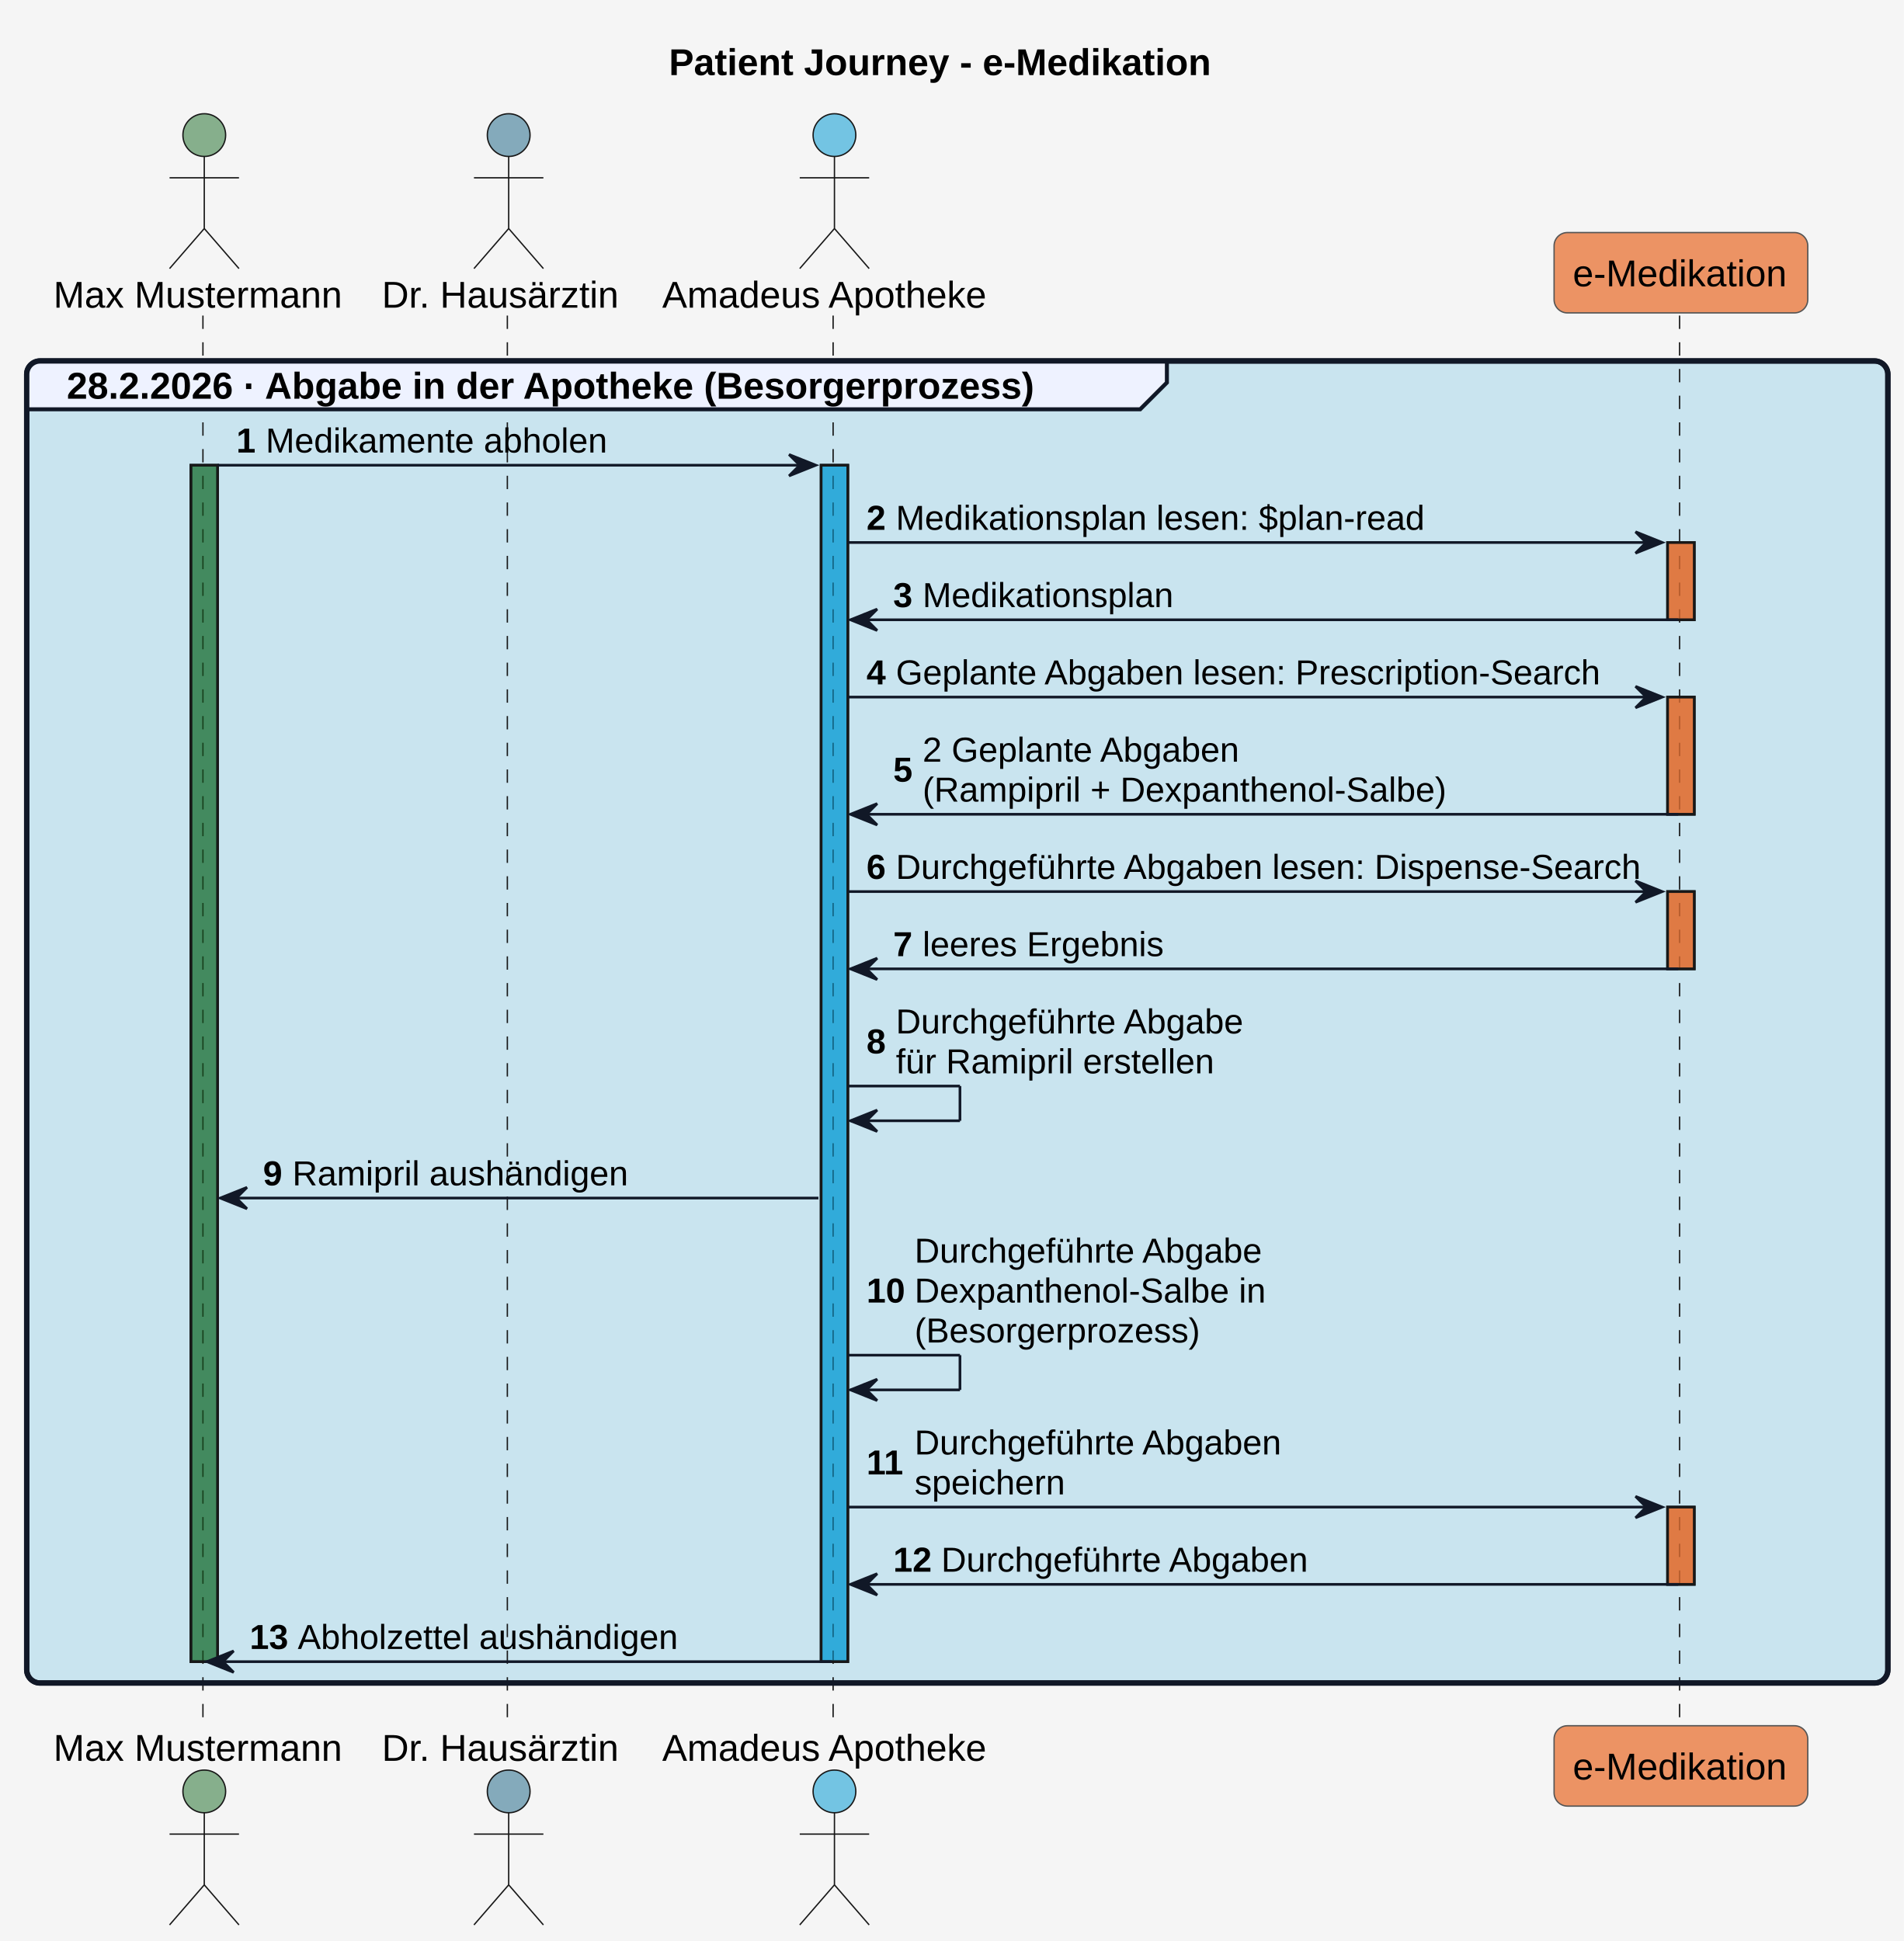
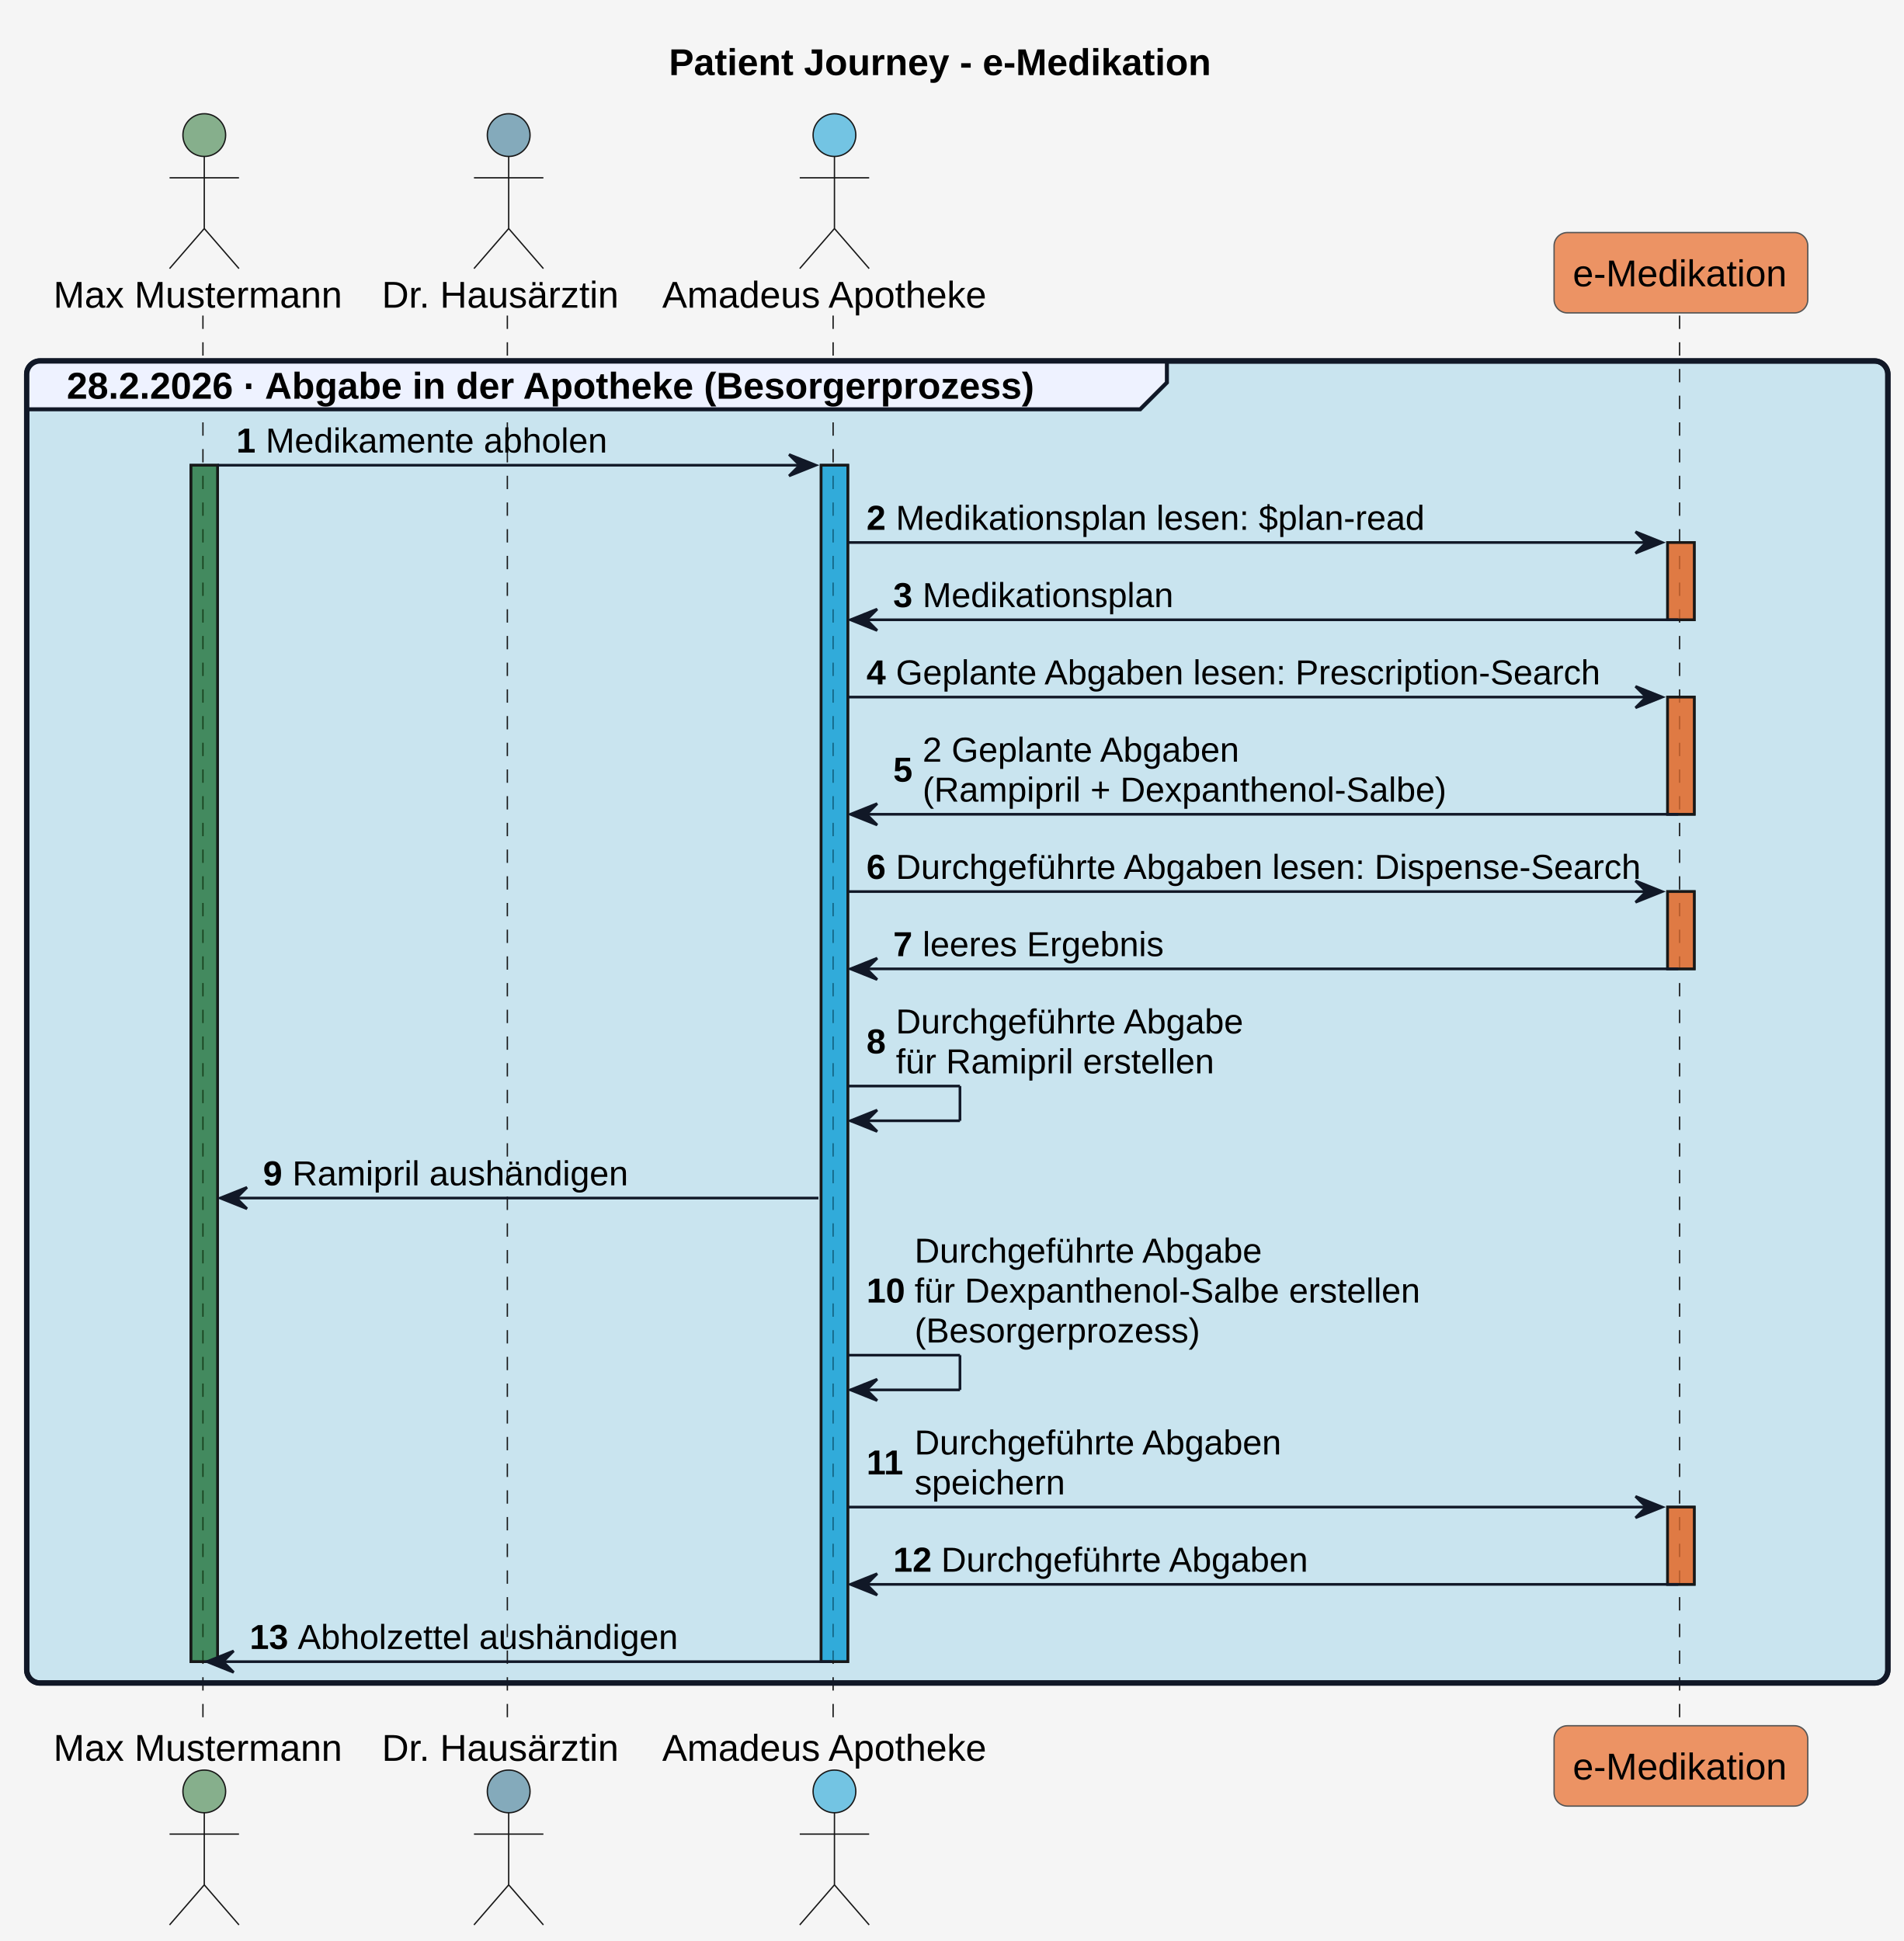
<svg xmlns="http://www.w3.org/2000/svg" contentStyleType="text/css" height="727px" preserveAspectRatio="none" style="width:713px;height:727px;background:#F5F5F5;" version="1.1" viewBox="0 0 713 727" width="713px" zoomAndPan="magnify">
  <defs />
  <g>
    <rect fill="#F5F5F5" height="727" style="stroke:none;stroke-width:1.0;" width="713" x="0" y="0" />
    <text fill="#000000" font-family="Arial" font-size="14" font-weight="bold" lengthAdjust="spacing" textLength="215" x="250.5" y="28.132">Patient Journey - e-Medikation</text>
    <rect fill="#196B24" fill-opacity="0.502" height="448.128" style="stroke:#181818;stroke-width:1.0;" width="10" x="71.5" y="174.245" />
    <rect fill="#0F9ED5" fill-opacity="0.565" height="448.128" style="stroke:#181818;stroke-width:1.0;" width="10" x="307.5" y="174.245" />
    <rect fill="#E97232" fill-opacity="0.741" height="28.949" style="stroke:#181818;stroke-width:1.0;" width="10" x="624.5" y="203.193" />
    <rect fill="#E97232" fill-opacity="0.741" height="43.898" style="stroke:#181818;stroke-width:1.0;" width="10" x="624.5" y="261.091" />
    <rect fill="#E97232" fill-opacity="0.741" height="28.949" style="stroke:#181818;stroke-width:1.0;" width="10" x="624.5" y="333.937" />
    <rect fill="#E97232" fill-opacity="0.741" height="28.949" style="stroke:#181818;stroke-width:1.0;" width="10" x="624.5" y="564.476" />
    <rect fill="#0F9ED5" fill-opacity="0.188" height="495.176" rx="5" ry="5" style="stroke:#111827;stroke-width:2.0;" width="697" x="10" y="135.197" />
    <line style="stroke:#181818;stroke-width:0.5;stroke-dasharray:5.0,5.0;" x1="76" x2="76" y1="118.197" y2="647.373" />
    <line style="stroke:#181818;stroke-width:0.5;stroke-dasharray:5.0,5.0;" x1="190" x2="190" y1="118.197" y2="647.373" />
    <line style="stroke:#181818;stroke-width:0.5;stroke-dasharray:5.0,5.0;" x1="312" x2="312" y1="118.197" y2="647.373" />
    <line style="stroke:#181818;stroke-width:0.5;stroke-dasharray:5.0,5.0;" x1="629" x2="629" y1="118.197" y2="647.373" />
    <text fill="#000000" font-family="Arial" font-size="14" lengthAdjust="spacing" textLength="107" x="20" y="115.231">Max Mustermann</text>
    <ellipse cx="76.5" cy="50.599" fill="#196B24" fill-opacity="0.502" rx="8" ry="8" style="stroke:#181818;stroke-width:0.5;" />
    <path d="M76.5,58.599 L76.5,85.599 M63.5,66.599 L89.5,66.599 M76.5,85.599 L63.5,100.599 M76.5,85.599 L89.5,100.599 " fill="none" style="stroke:#181818;stroke-width:0.5;" />
    <text fill="#000000" font-family="Arial" font-size="14" lengthAdjust="spacing" textLength="107" x="20" y="659.505">Max Mustermann</text>
    <ellipse cx="76.5" cy="670.972" fill="#196B24" fill-opacity="0.502" rx="8" ry="8" style="stroke:#181818;stroke-width:0.5;" />
    <path d="M76.5,678.972 L76.5,705.972 M63.5,686.972 L89.5,686.972 M76.5,705.972 L63.5,720.972 M76.5,705.972 L89.5,720.972 " fill="none" style="stroke:#181818;stroke-width:0.5;" />
    <text fill="#000000" font-family="Arial" font-size="14" lengthAdjust="spacing" textLength="89" x="143" y="115.231">Dr. Hausärztin</text>
    <ellipse cx="190.5" cy="50.599" fill="#156082" fill-opacity="0.502" rx="8" ry="8" style="stroke:#181818;stroke-width:0.5;" />
    <path d="M190.5,58.599 L190.5,85.599 M177.5,66.599 L203.5,66.599 M190.5,85.599 L177.5,100.599 M190.5,85.599 L203.5,100.599 " fill="none" style="stroke:#181818;stroke-width:0.5;" />
    <text fill="#000000" font-family="Arial" font-size="14" lengthAdjust="spacing" textLength="89" x="143" y="659.505">Dr. Hausärztin</text>
    <ellipse cx="190.5" cy="670.972" fill="#156082" fill-opacity="0.502" rx="8" ry="8" style="stroke:#181818;stroke-width:0.5;" />
    <path d="M190.5,678.972 L190.5,705.972 M177.5,686.972 L203.5,686.972 M190.5,705.972 L177.5,720.972 M190.5,705.972 L203.5,720.972 " fill="none" style="stroke:#181818;stroke-width:0.5;" />
    <text fill="#000000" font-family="Arial" font-size="14" lengthAdjust="spacing" textLength="123" x="248" y="115.231">Amadeus Apotheke</text>
    <ellipse cx="312.5" cy="50.599" fill="#0F9ED5" fill-opacity="0.565" rx="8" ry="8" style="stroke:#181818;stroke-width:0.5;" />
    <path d="M312.5,58.599 L312.5,85.599 M299.5,66.599 L325.5,66.599 M312.5,85.599 L299.5,100.599 M312.5,85.599 L325.5,100.599 " fill="none" style="stroke:#181818;stroke-width:0.5;" />
    <text fill="#000000" font-family="Arial" font-size="14" lengthAdjust="spacing" textLength="123" x="248" y="659.505">Amadeus Apotheke</text>
    <ellipse cx="312.5" cy="670.972" fill="#0F9ED5" fill-opacity="0.565" rx="8" ry="8" style="stroke:#181818;stroke-width:0.5;" />
    <path d="M312.5,678.972 L312.5,705.972 M299.5,686.972 L325.5,686.972 M312.5,705.972 L299.5,720.972 M312.5,705.972 L325.5,720.972 " fill="none" style="stroke:#181818;stroke-width:0.5;" />
    <rect fill="#E97232" fill-opacity="0.741" height="30.099" rx="5" ry="5" style="stroke:#555555;stroke-width:0.5;" width="95" x="582" y="87.099" />
    <text fill="#000000" font-family="Arial" font-size="14" lengthAdjust="spacing" textLength="81" x="589" y="107.231">e-Medikation</text>
    <rect fill="#E97232" fill-opacity="0.741" height="30.099" rx="5" ry="5" style="stroke:#555555;stroke-width:0.5;" width="95" x="582" y="646.373" />
    <text fill="#000000" font-family="Arial" font-size="14" lengthAdjust="spacing" textLength="81" x="589" y="666.505">e-Medikation</text>
    <rect fill="#196B24" fill-opacity="0.502" height="448.128" style="stroke:#181818;stroke-width:1.0;" width="10" x="71.5" y="174.245" />
    <rect fill="#0F9ED5" fill-opacity="0.565" height="448.128" style="stroke:#181818;stroke-width:1.0;" width="10" x="307.5" y="174.245" />
    <rect fill="#E97232" fill-opacity="0.741" height="28.949" style="stroke:#181818;stroke-width:1.0;" width="10" x="624.5" y="203.193" />
    <rect fill="#E97232" fill-opacity="0.741" height="43.898" style="stroke:#181818;stroke-width:1.0;" width="10" x="624.5" y="261.091" />
    <rect fill="#E97232" fill-opacity="0.741" height="28.949" style="stroke:#181818;stroke-width:1.0;" width="10" x="624.5" y="333.937" />
    <rect fill="#E97232" fill-opacity="0.741" height="28.949" style="stroke:#181818;stroke-width:1.0;" width="10" x="624.5" y="564.476" />
    <path d="M15,135.197 L437,135.197 L437,143.296 L427,153.296 L10,153.296 L10,140.197 A5,5 0 0 1 15,135.197 " fill="#EEF2FF" style="stroke:#111827;stroke-width:1.5;" />
    <rect fill="none" height="495.176" rx="5" ry="5" style="stroke:#111827;stroke-width:2.0;" width="697" x="10" y="135.197" />
    <text fill="#000000" font-family="Arial" font-size="14" font-weight="bold" lengthAdjust="spacing" textLength="382" x="25" y="149.329">28.2.2026 · Abgabe in der Apotheke (Besorgerprozess)</text>
    <polygon fill="#111827" points="295.5,170.245,305.5,174.245,295.5,178.245,299.5,174.245" style="stroke:#111827;stroke-width:1.0;" />
    <line style="stroke:#111827;stroke-width:1.0;" x1="81.5" x2="301.5" y1="174.245" y2="174.245" />
    <text fill="#000000" font-family="Arial" font-size="13" font-weight="bold" lengthAdjust="spacing" textLength="7" x="88.5" y="169.49">1</text>
    <text fill="#000000" font-family="Arial" font-size="13" lengthAdjust="spacing" textLength="127" x="99.5" y="169.49">Medikamente abholen</text>
    <polygon fill="#111827" points="612.5,199.193,622.5,203.193,612.5,207.193,616.5,203.193" style="stroke:#111827;stroke-width:1.0;" />
    <line style="stroke:#111827;stroke-width:1.0;" x1="317.5" x2="618.5" y1="203.193" y2="203.193" />
    <text fill="#000000" font-family="Arial" font-size="13" font-weight="bold" lengthAdjust="spacing" textLength="7" x="324.5" y="198.439">2</text>
    <text fill="#000000" font-family="Arial" font-size="13" lengthAdjust="spacing" textLength="197" x="335.5" y="198.439">Medikationsplan lesen: $plan-read</text>
    <polygon fill="#111827" points="328.5,228.142,318.5,232.142,328.5,236.142,324.5,232.142" style="stroke:#111827;stroke-width:1.0;" />
    <line style="stroke:#111827;stroke-width:1.0;" x1="322.5" x2="628.5" y1="232.142" y2="232.142" />
    <text fill="#000000" font-family="Arial" font-size="13" font-weight="bold" lengthAdjust="spacing" textLength="7" x="334.5" y="227.387">3</text>
    <text fill="#000000" font-family="Arial" font-size="13" lengthAdjust="spacing" textLength="94" x="345.5" y="227.387">Medikationsplan</text>
    <polygon fill="#111827" points="612.5,257.091,622.5,261.091,612.5,265.091,616.5,261.091" style="stroke:#111827;stroke-width:1.0;" />
    <line style="stroke:#111827;stroke-width:1.0;" x1="317.5" x2="618.5" y1="261.091" y2="261.091" />
    <text fill="#000000" font-family="Arial" font-size="13" font-weight="bold" lengthAdjust="spacing" textLength="7" x="324.5" y="256.336">4</text>
    <text fill="#000000" font-family="Arial" font-size="13" lengthAdjust="spacing" textLength="264" x="335.5" y="256.336">Geplante Abgaben lesen: Prescription-Search</text>
    <polygon fill="#111827" points="328.5,300.988,318.5,304.988,328.5,308.988,324.5,304.988" style="stroke:#111827;stroke-width:1.0;" />
    <line style="stroke:#111827;stroke-width:1.0;" x1="322.5" x2="628.5" y1="304.988" y2="304.988" />
    <text fill="#000000" font-family="Arial" font-size="13" font-weight="bold" lengthAdjust="spacing" textLength="7" x="334.5" y="292.759">5</text>
    <text fill="#000000" font-family="Arial" font-size="13" lengthAdjust="spacing" textLength="118" x="345.5" y="285.285">2 Geplante Abgaben</text>
    <text fill="#000000" font-family="Arial" font-size="13" lengthAdjust="spacing" textLength="194" x="345.5" y="300.233">(Rampipril + Dexpanthenol-Salbe)</text>
    <polygon fill="#111827" points="612.5,329.937,622.5,333.937,612.5,337.937,616.5,333.937" style="stroke:#111827;stroke-width:1.0;" />
    <line style="stroke:#111827;stroke-width:1.0;" x1="317.5" x2="618.5" y1="333.937" y2="333.937" />
    <text fill="#000000" font-family="Arial" font-size="13" font-weight="bold" lengthAdjust="spacing" textLength="7" x="324.5" y="329.182">6</text>
    <text fill="#000000" font-family="Arial" font-size="13" lengthAdjust="spacing" textLength="277" x="335.5" y="329.182">Durchgeführte Abgaben lesen: Dispense-Search</text>
    <polygon fill="#111827" points="328.5,358.886,318.5,362.886,328.5,366.886,324.5,362.886" style="stroke:#111827;stroke-width:1.0;" />
    <line style="stroke:#111827;stroke-width:1.0;" x1="322.5" x2="628.5" y1="362.886" y2="362.886" />
    <text fill="#000000" font-family="Arial" font-size="13" font-weight="bold" lengthAdjust="spacing" textLength="7" x="334.5" y="358.131">7</text>
    <text fill="#000000" font-family="Arial" font-size="13" lengthAdjust="spacing" textLength="90" x="345.5" y="358.131">leeres Ergebnis</text>
    <line style="stroke:#111827;stroke-width:1.0;" x1="317.5" x2="359.5" y1="406.783" y2="406.783" />
    <line style="stroke:#111827;stroke-width:1.0;" x1="359.5" x2="359.5" y1="406.783" y2="419.783" />
    <line style="stroke:#111827;stroke-width:1.0;" x1="318.5" x2="359.5" y1="419.783" y2="419.783" />
    <polygon fill="#111827" points="328.5,415.783,318.5,419.783,328.5,423.783,324.5,419.783" style="stroke:#111827;stroke-width:1.0;" />
    <text fill="#000000" font-family="Arial" font-size="13" font-weight="bold" lengthAdjust="spacing" textLength="7" x="324.5" y="394.554">8</text>
    <text fill="#000000" font-family="Arial" font-size="13" lengthAdjust="spacing" textLength="128" x="335.5" y="387.08">Durchgeführte Abgabe</text>
    <text fill="#000000" font-family="Arial" font-size="13" lengthAdjust="spacing" textLength="118" x="335.5" y="402.028">für Ramipril erstellen</text>
    <polygon fill="#111827" points="92.5,444.732,82.5,448.732,92.5,452.732,88.5,448.732" style="stroke:#111827;stroke-width:1.0;" />
    <line style="stroke:#111827;stroke-width:1.0;" x1="86.5" x2="306.5" y1="448.732" y2="448.732" />
    <text fill="#000000" font-family="Arial" font-size="13" font-weight="bold" lengthAdjust="spacing" textLength="7" x="98.5" y="443.977">9</text>
    <text fill="#000000" font-family="Arial" font-size="13" lengthAdjust="spacing" textLength="124" x="109.5" y="443.977">Ramipril aushändigen</text>
    <line style="stroke:#111827;stroke-width:1.0;" x1="317.5" x2="359.5" y1="507.578" y2="507.578" />
    <line style="stroke:#111827;stroke-width:1.0;" x1="359.5" x2="359.5" y1="507.578" y2="520.578" />
    <line style="stroke:#111827;stroke-width:1.0;" x1="318.5" x2="359.5" y1="520.578" y2="520.578" />
    <polygon fill="#111827" points="328.5,516.578,318.5,520.578,328.5,524.578,324.5,520.578" style="stroke:#111827;stroke-width:1.0;" />
    <text fill="#000000" font-family="Arial" font-size="13" font-weight="bold" lengthAdjust="spacing" textLength="14" x="324.5" y="487.875">10</text>
    <text fill="#000000" font-family="Arial" font-size="13" lengthAdjust="spacing" textLength="128" x="342.5" y="472.926">Durchgeführte Abgabe</text>
-     <text fill="#000000" font-family="Arial" font-size="13" lengthAdjust="spacing" textLength="130" x="342.5" y="487.875">Dexpanthenol-Salbe in</text>
+     <text fill="#000000" font-family="Arial" font-size="13" lengthAdjust="spacing" textLength="187" x="342.5" y="487.875">für Dexpanthenol-Salbe erstellen</text>
    <text fill="#000000" font-family="Arial" font-size="13" lengthAdjust="spacing" textLength="106" x="342.5" y="502.823">(Besorgerprozess)</text>
    <polygon fill="#111827" points="612.5,560.476,622.5,564.476,612.5,568.476,616.5,564.476" style="stroke:#111827;stroke-width:1.0;" />
    <line style="stroke:#111827;stroke-width:1.0;" x1="317.5" x2="618.5" y1="564.476" y2="564.476" />
    <text fill="#000000" font-family="Arial" font-size="13" font-weight="bold" lengthAdjust="spacing" textLength="14" x="324.5" y="552.246">11</text>
    <text fill="#000000" font-family="Arial" font-size="13" lengthAdjust="spacing" textLength="135" x="342.5" y="544.772">Durchgeführte Abgaben</text>
    <text fill="#000000" font-family="Arial" font-size="13" lengthAdjust="spacing" textLength="56" x="342.5" y="559.721">speichern</text>
    <polygon fill="#111827" points="328.5,589.424,318.5,593.424,328.5,597.424,324.5,593.424" style="stroke:#111827;stroke-width:1.0;" />
    <line style="stroke:#111827;stroke-width:1.0;" x1="322.5" x2="628.5" y1="593.424" y2="593.424" />
    <text fill="#000000" font-family="Arial" font-size="13" font-weight="bold" lengthAdjust="spacing" textLength="14" x="334.5" y="588.669">12</text>
    <text fill="#000000" font-family="Arial" font-size="13" lengthAdjust="spacing" textLength="135" x="352.5" y="588.669">Durchgeführte Abgaben</text>
    <polygon fill="#111827" points="87.5,618.373,77.5,622.373,87.5,626.373,83.5,622.373" style="stroke:#111827;stroke-width:1.0;" />
    <line style="stroke:#111827;stroke-width:1.0;" x1="81.5" x2="311.5" y1="622.373" y2="622.373" />
    <text fill="#000000" font-family="Arial" font-size="13" font-weight="bold" lengthAdjust="spacing" textLength="14" x="93.5" y="617.618">13</text>
    <text fill="#000000" font-family="Arial" font-size="13" lengthAdjust="spacing" textLength="142" x="111.5" y="617.618">Abholzettel aushändigen</text>
  </g>
</svg>
